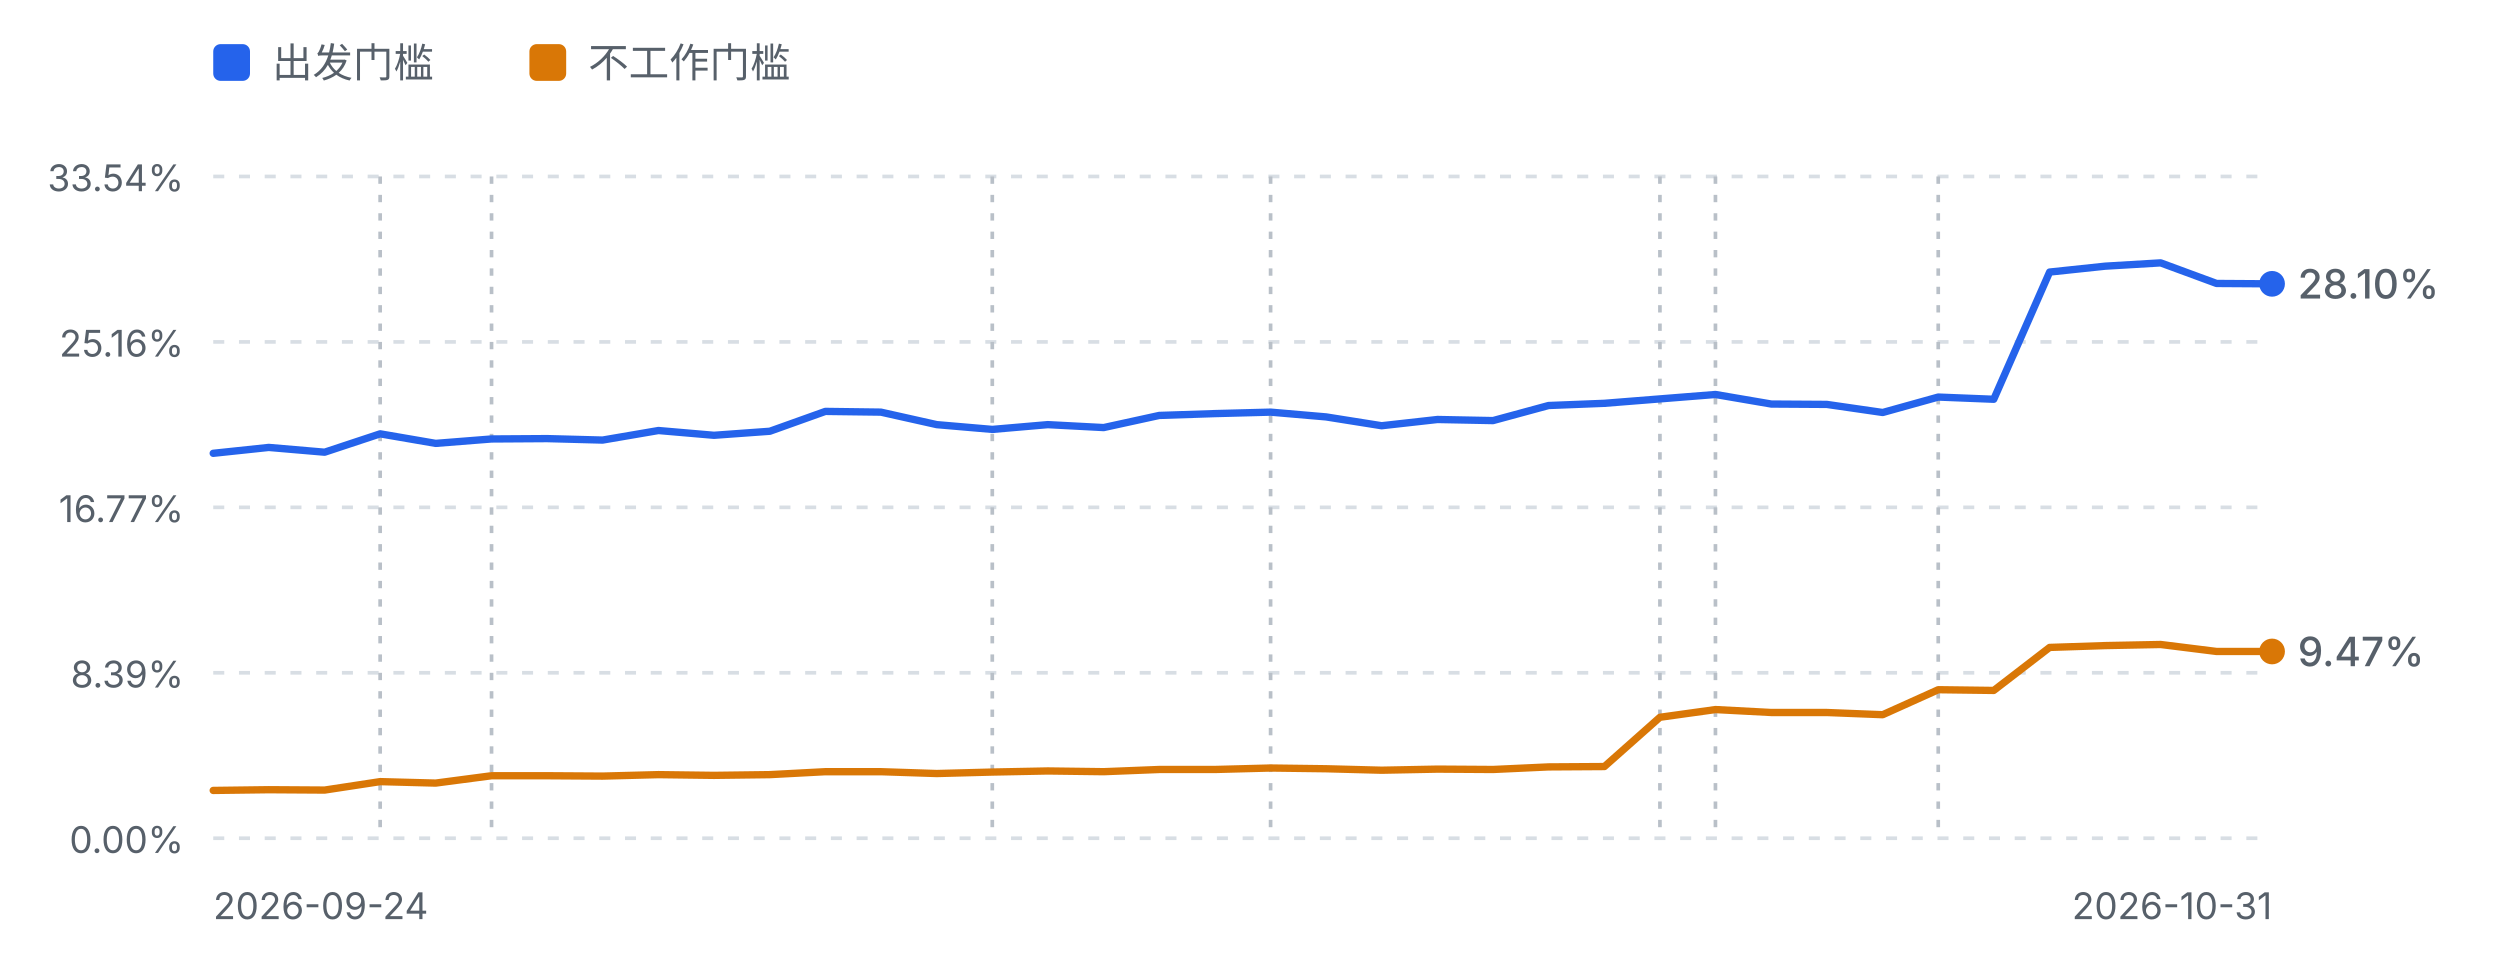
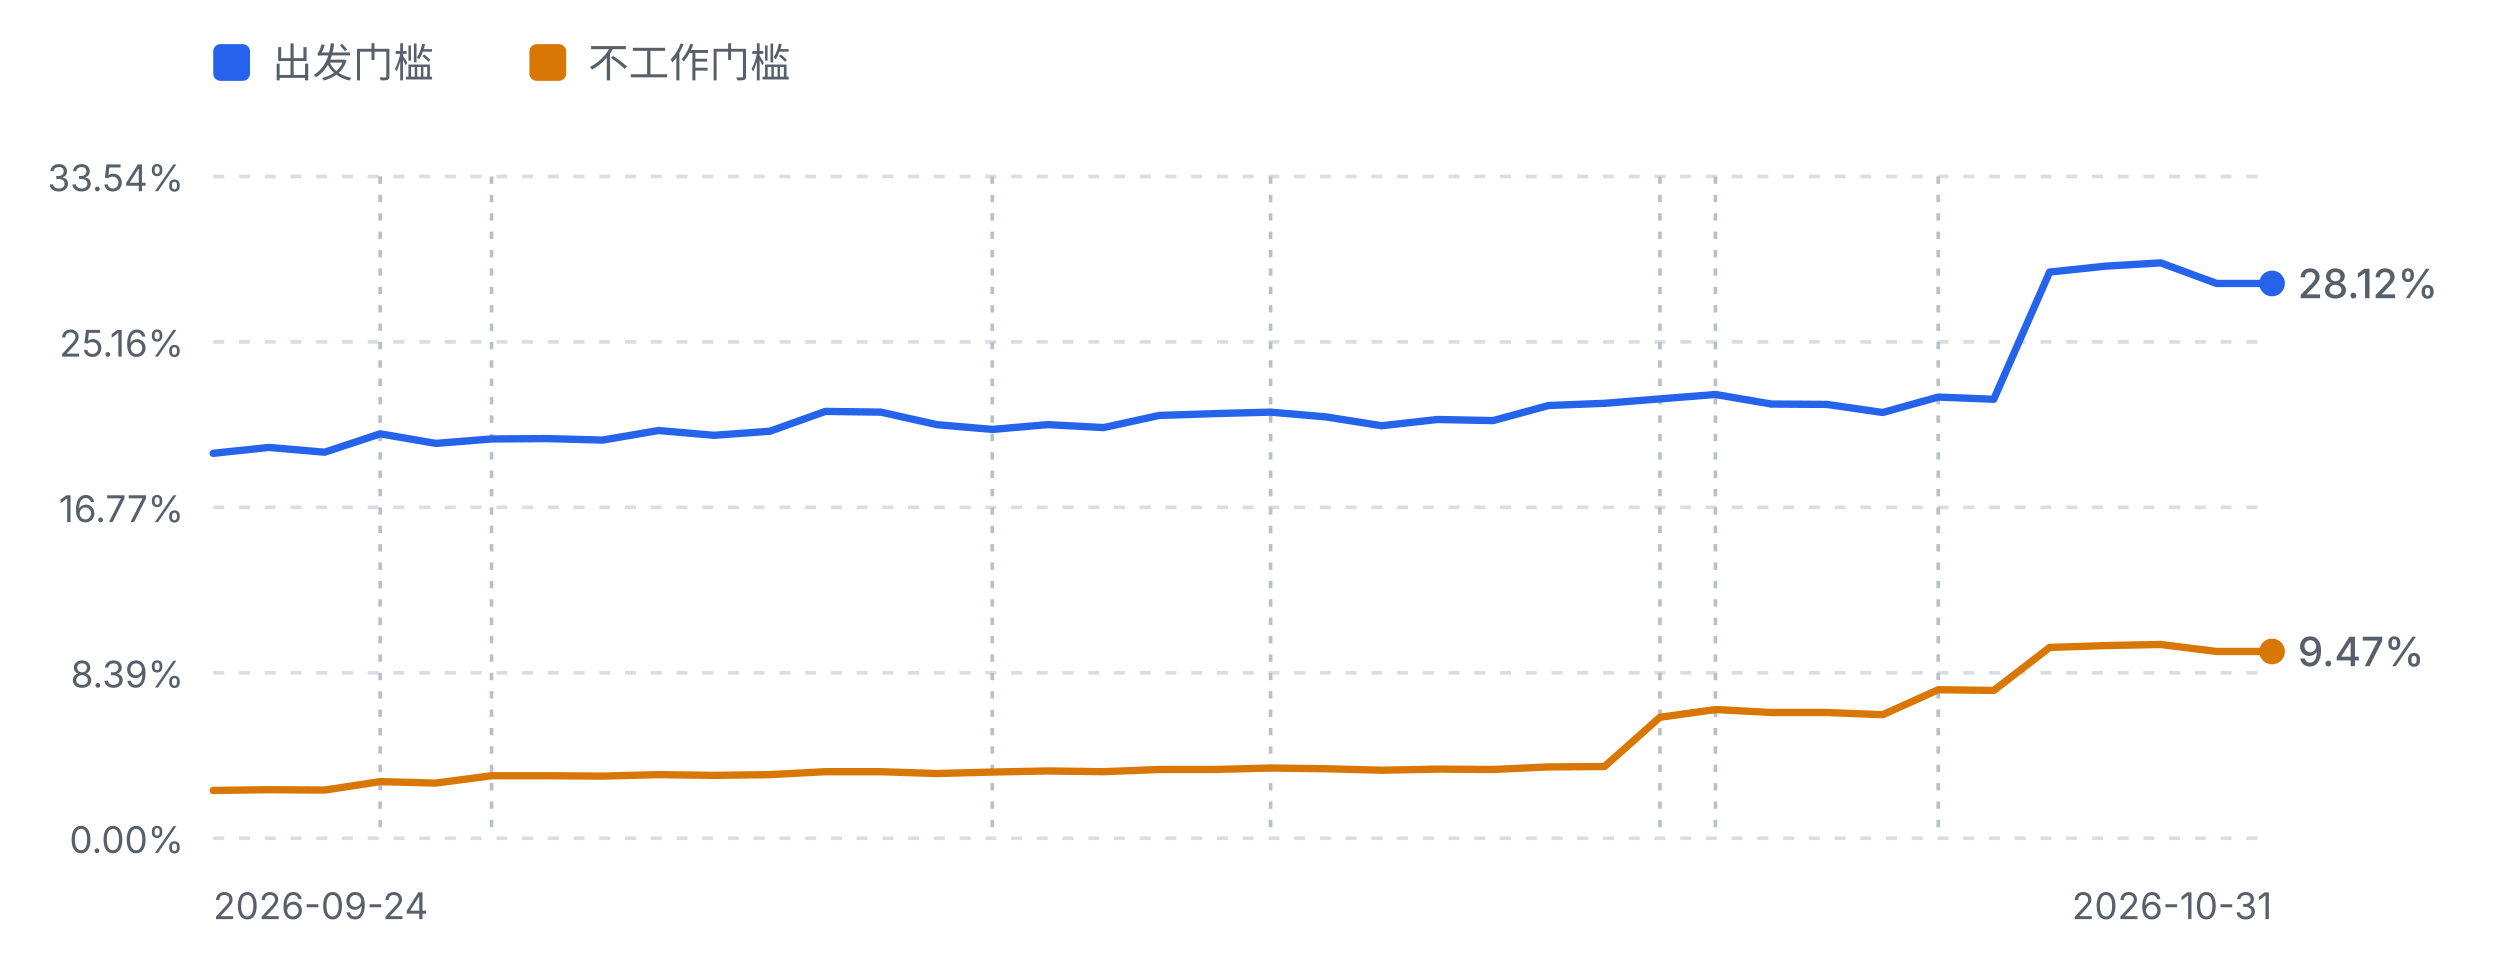
<svg xmlns="http://www.w3.org/2000/svg" viewBox="0 0 680 262" width="680" height="262" role="img" aria-label="进度曲线：出发门槛与不工作门槛">
  <defs>
    <style>
      .fg-muted { fill: #57606a; font-family: ui-sans-serif, system-ui, -apple-system, "Segoe UI", sans-serif; }
      .grid { stroke: #d8dee4; stroke-width: 1; stroke-dasharray: 3 4; }
      .mark { stroke: #b9c0c8; stroke-width: 1; stroke-dasharray: 2 3; }
      .line-dep { fill: none; stroke: #2563eb; stroke-width: 2; stroke-linejoin: round; stroke-linecap: round; }
      .line-fire { fill: none; stroke: #d97706; stroke-width: 2; stroke-linejoin: round; stroke-linecap: round; }
      @media (prefers-color-scheme: dark) {
        .fg-muted { fill: #8b949e; }
        .grid { stroke: #30363d; }
        .mark { stroke: #4d545c; }
        .line-dep { stroke: #60a5fa; }
        .line-fire { stroke: #f0b429; }
      }
    </style>
  </defs>
  <rect x="58" y="12" width="10" height="10" rx="2" fill="#2563eb" />
  <text class="fg-muted" x="74" y="21" font-size="11">出发门槛</text>
  <rect x="144" y="12" width="10" height="10" rx="2" fill="#d97706" />
  <text class="fg-muted" x="160" y="21" font-size="11">不工作门槛</text>
  <line class="grid" x1="58" y1="48.0" x2="618" y2="48.0" />
  <text class="fg-muted" x="50" y="52.0" text-anchor="end" font-size="10">33.54%</text>
  <line class="grid" x1="58" y1="93.0" x2="618" y2="93.0" />
  <text class="fg-muted" x="50" y="97.0" text-anchor="end" font-size="10">25.16%</text>
  <line class="grid" x1="58" y1="138.0" x2="618" y2="138.0" />
  <text class="fg-muted" x="50" y="142.0" text-anchor="end" font-size="10">16.77%</text>
  <line class="grid" x1="58" y1="183.0" x2="618" y2="183.0" />
  <text class="fg-muted" x="50" y="187.0" text-anchor="end" font-size="10">8.39%</text>
  <line class="grid" x1="58" y1="228.0" x2="618" y2="228.0" />
  <text class="fg-muted" x="50" y="232.0" text-anchor="end" font-size="10">0.00%</text>
  <line class="mark" x1="103.4" y1="48" x2="103.4" y2="228.0" />
  <line class="mark" x1="133.7" y1="48" x2="133.7" y2="228.0" />
  <line class="mark" x1="269.9" y1="48" x2="269.9" y2="228.0" />
  <line class="mark" x1="345.6" y1="48" x2="345.6" y2="228.0" />
  <line class="mark" x1="451.5" y1="48" x2="451.5" y2="228.0" />
  <line class="mark" x1="466.6" y1="48" x2="466.6" y2="228.0" />
  <line class="mark" x1="527.2" y1="48" x2="527.2" y2="228.0" />
-   <path d="M58.0,123.3 L73.1,121.7 L88.3,123.0 L103.4,118.0 L118.5,120.6 L133.7,119.4 L148.8,119.3 L163.9,119.7 L179.1,117.1 L194.2,118.4 L209.4,117.3 L224.5,111.9 L239.6,112.1 L254.8,115.5 L269.9,116.8 L285.0,115.5 L300.2,116.3 L315.3,113.0 L330.4,112.5 L345.6,112.1 L360.7,113.4 L375.8,115.8 L391.0,114.1 L406.1,114.4 L421.2,110.3 L436.4,109.7 L451.5,108.5 L466.6,107.3 L481.8,109.9 L496.9,110.0 L512.1,112.2 L527.2,108.0 L542.3,108.6 L557.5,74.0 L572.6,72.4 L587.7,71.5 L602.9,77.1 L618.0,77.2" class="line-dep" />
+   <path d="M58.0,123.3 L73.1,121.7 L88.3,123.0 L103.4,118.0 L118.5,120.6 L133.7,119.4 L148.8,119.3 L163.9,119.7 L179.1,117.1 L194.2,118.4 L209.4,117.3 L224.5,111.9 L239.6,112.1 L254.8,115.5 L269.9,116.8 L285.0,115.5 L300.2,116.3 L315.3,113.0 L330.4,112.5 L345.6,112.1 L360.7,113.4 L375.8,115.8 L391.0,114.1 L406.1,114.4 L421.2,110.3 L436.4,109.7 L451.5,108.5 L466.6,107.3 L481.8,109.9 L496.9,110.0 L512.1,112.2 L527.2,108.0 L542.3,108.6 L557.5,74.0 L572.6,72.4 L587.7,71.5 L602.9,77.1 L618.0,77.1" class="line-dep" />
  <path d="M58.0,215.0 L73.1,214.8 L88.3,214.9 L103.4,212.6 L118.5,213.0 L133.7,211.0 L148.8,211.0 L163.9,211.1 L179.1,210.7 L194.2,210.9 L209.4,210.7 L224.5,209.9 L239.6,209.9 L254.8,210.4 L269.9,210.0 L285.0,209.7 L300.2,209.9 L315.3,209.3 L330.4,209.3 L345.6,208.9 L360.7,209.1 L375.8,209.5 L391.0,209.2 L406.1,209.3 L421.2,208.6 L436.4,208.5 L451.5,195.1 L466.6,193.0 L481.8,193.8 L496.9,193.8 L512.1,194.4 L527.2,187.6 L542.3,187.8 L557.5,176.1 L572.6,175.6 L587.7,175.3 L602.9,177.2 L618.0,177.2" class="line-fire" />
  <circle cx="618.0" cy="177.2" r="3.5" fill="#d97706" />
  <text class="fg-muted" x="625.0" y="181.2" font-size="11" font-weight="500" fill="#d97706">9.47%</text>
-   <circle cx="618.0" cy="77.2" r="3.5" fill="#2563eb" />
-   <text class="fg-muted" x="625.0" y="81.2" font-size="11" font-weight="500" fill="#2563eb">28.10%</text>
+   <circle cx="618.0" cy="77.1" r="3.5" fill="#2563eb" />
+   <text class="fg-muted" x="625.0" y="81.1" font-size="11" font-weight="500" fill="#2563eb">28.12%</text>
  <text class="fg-muted" x="58" y="250" font-size="10">2026-09-24</text>
  <text class="fg-muted" x="618" y="250" text-anchor="end" font-size="10">2026-10-31</text>
</svg>
